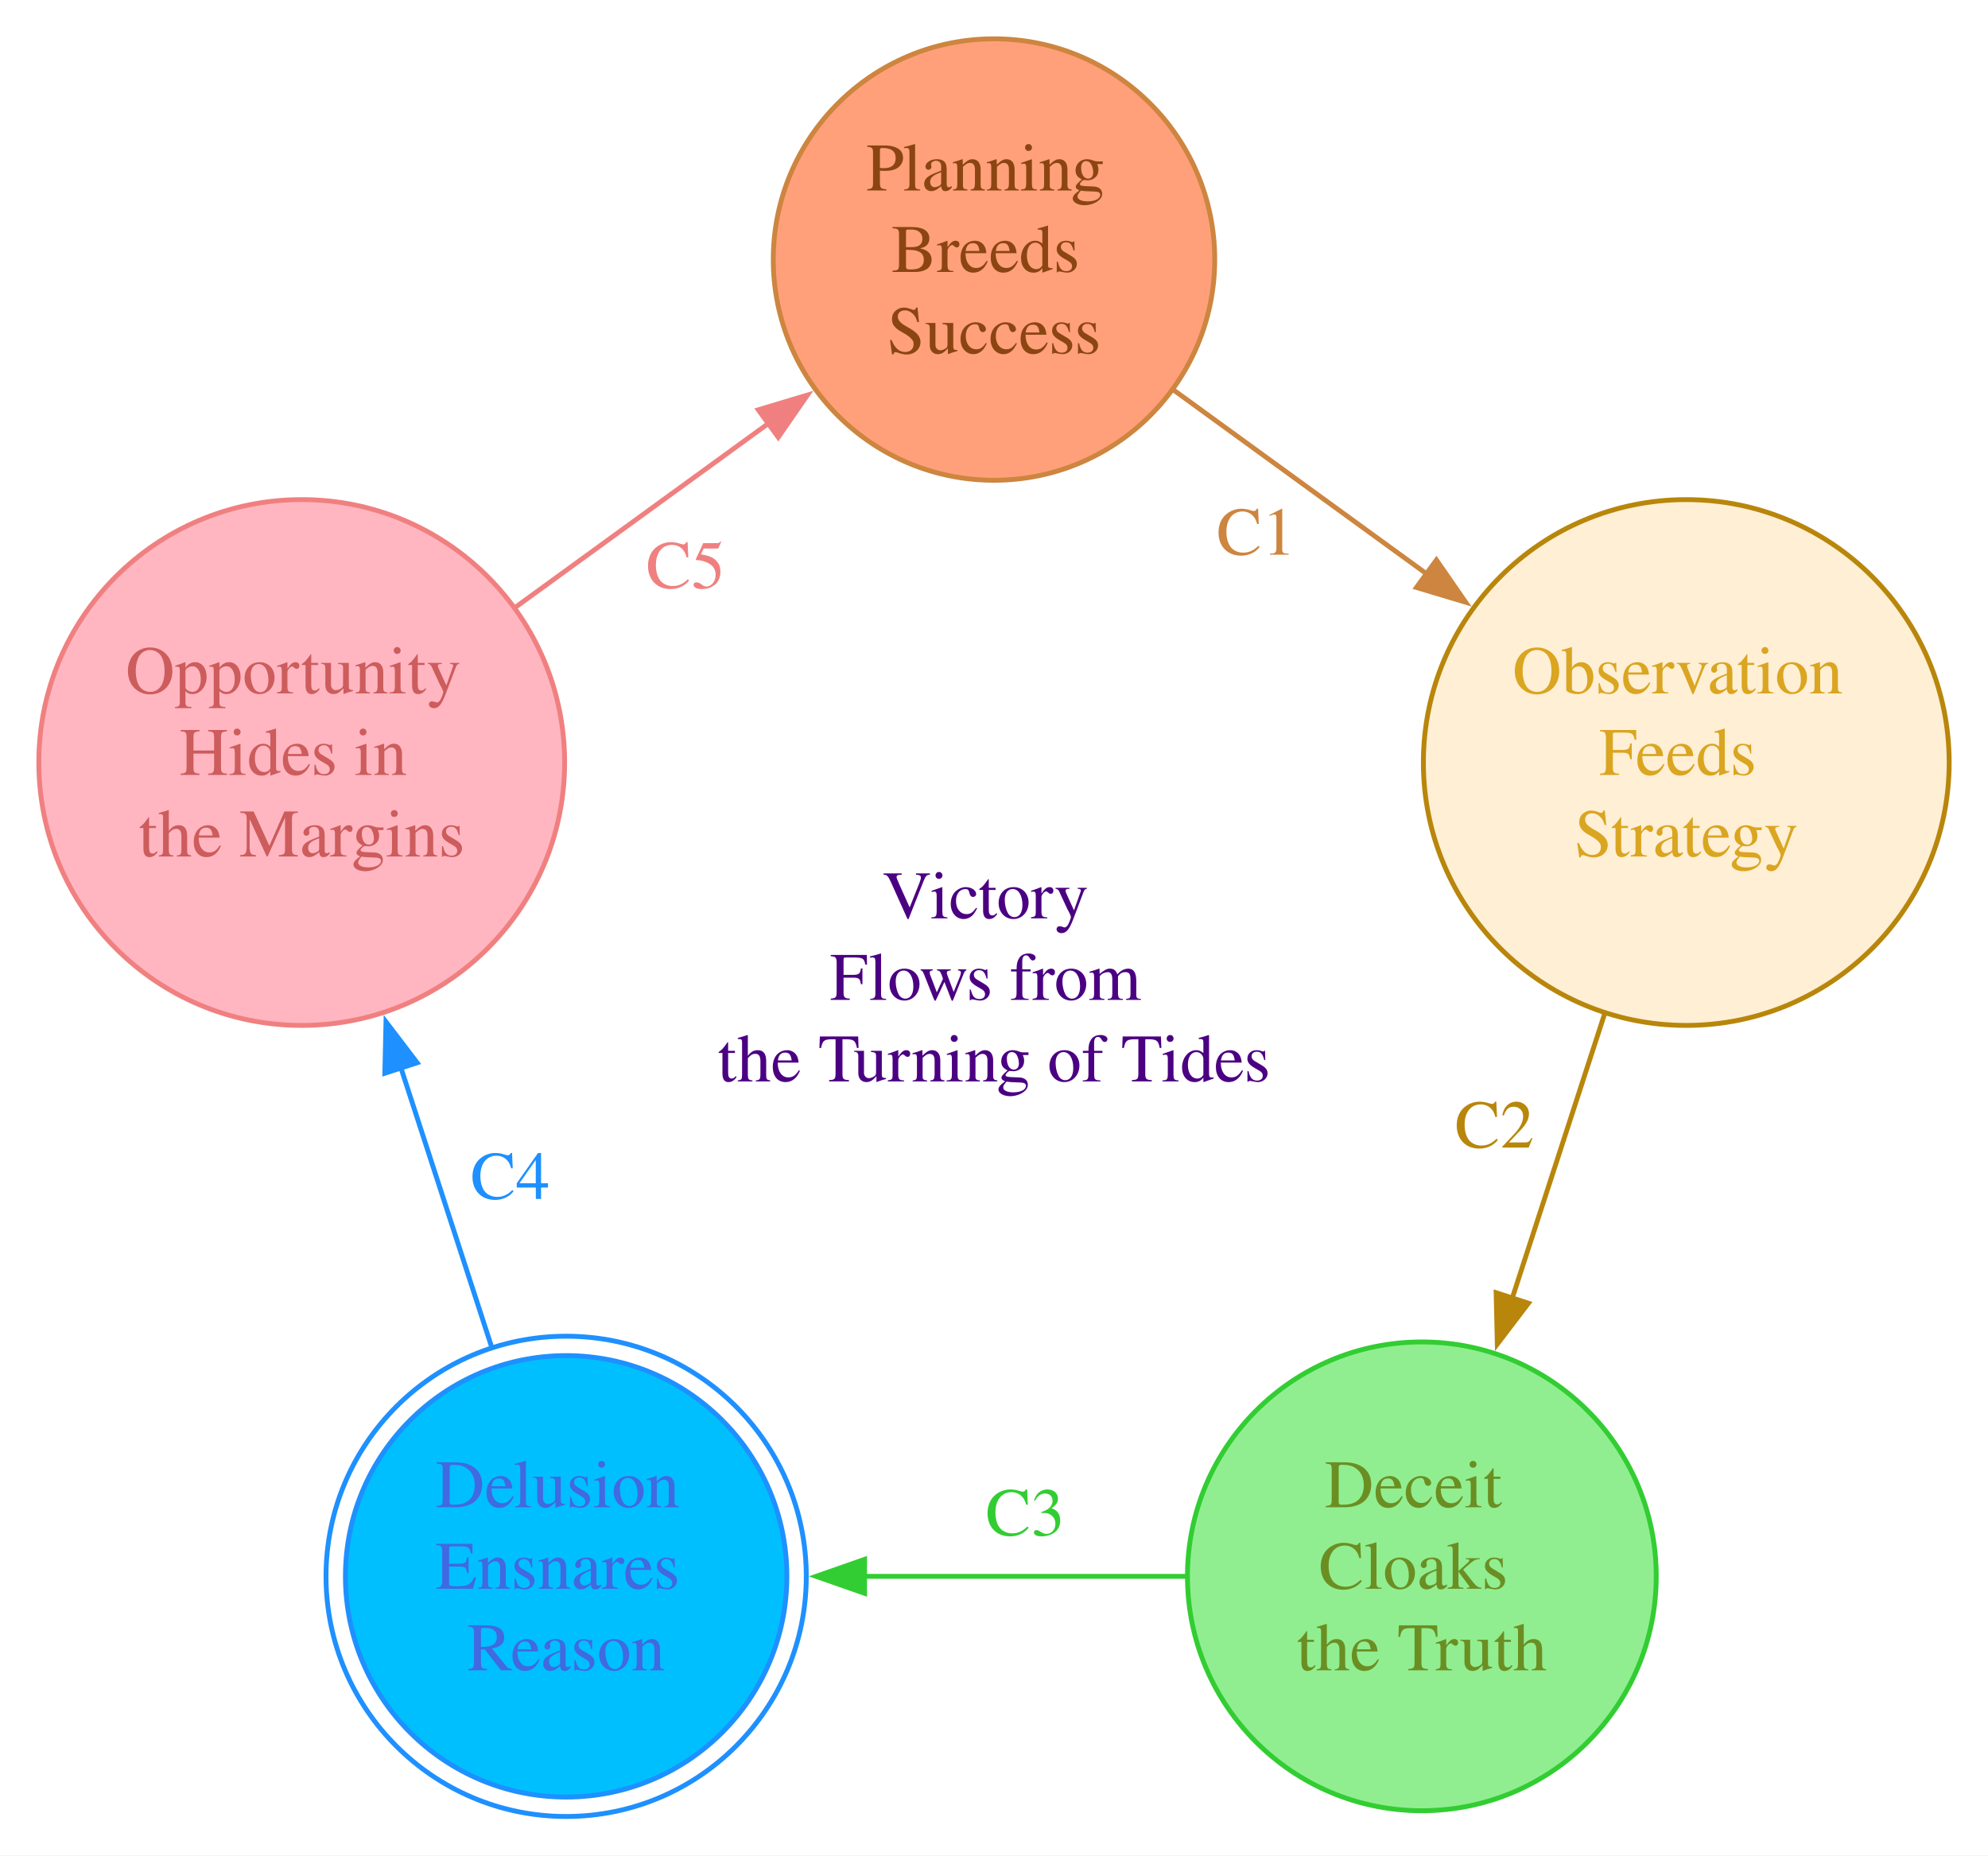
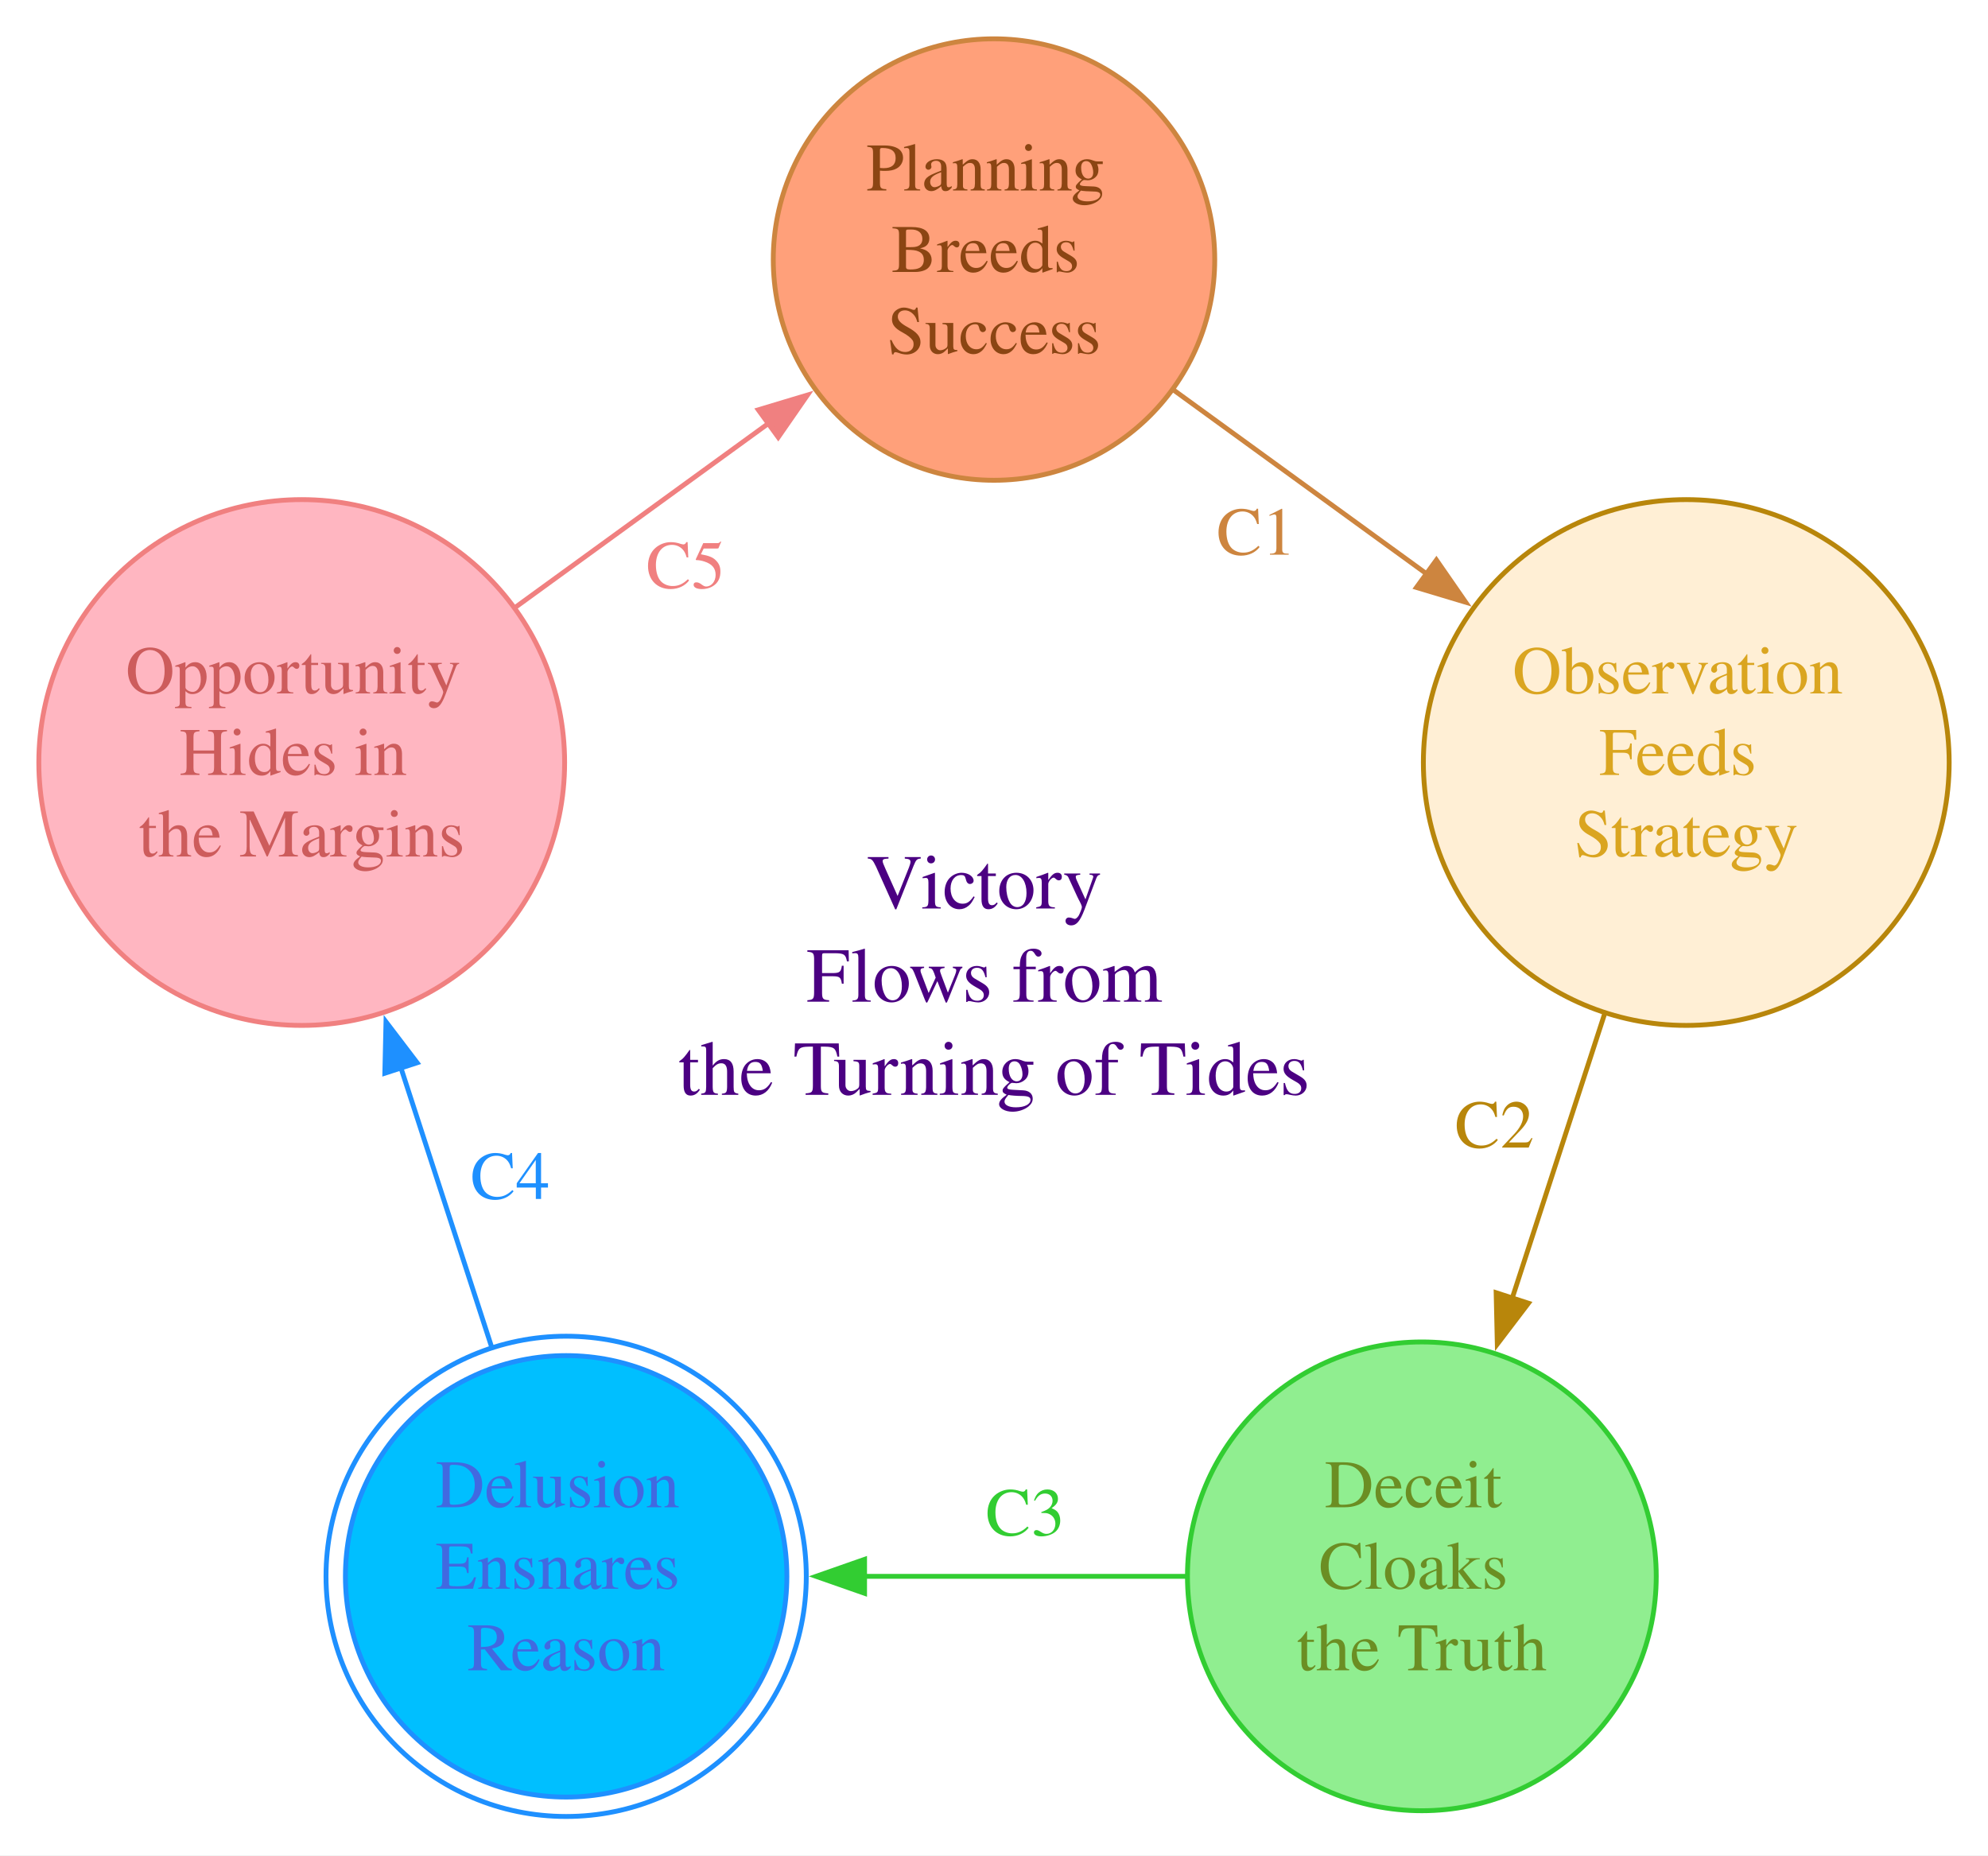
<svg xmlns="http://www.w3.org/2000/svg" width="409.67" height="382.322" viewBox="0 0 409.67 382.322">
  <g id="graph0" class="graph" transform="translate(204.8349,203.4845) scale(1.0)">
    <rect x="-204.835" y="-203.485" width="409.67" height="382.322" fill="white" />
    <g class="node" id="node_0">
      <circle cx="9.184850993605149e-15" cy="-150" r="45.485" fill="lightsalmon" stroke="peru" />
      <text x="9.184850993605149e-15" y="-150" text-anchor="middle" dominant-baseline="central" fill="saddlebrown" font-family="Times,serif" font-size="14">
        <tspan x="9.184850993605149e-15" dy="-1.2em">Planning</tspan>
        <tspan x="9.184850993605149e-15" dy="1.2em">Breeds</tspan>
        <tspan x="9.184850993605149e-15" dy="1.2em">Success</tspan>
      </text>
    </g>
    <g class="node" id="node_1">
      <circle cx="142.658" cy="-46.353" r="54.176" fill="papayawhip" stroke="darkgoldenrod" />
      <text x="142.658" y="-46.353" text-anchor="middle" dominant-baseline="central" fill="goldenrod" font-family="Times,serif" font-size="14">
        <tspan x="142.658" dy="-1.2em">Observation</tspan>
        <tspan x="142.658" dy="1.2em">Feeds</tspan>
        <tspan x="142.658" dy="1.2em">Strategy</tspan>
      </text>
    </g>
    <g class="node" id="node_2">
      <circle cx="88.168" cy="121.353" r="48.302" fill="lightgreen" stroke="limegreen" />
      <text x="88.168" y="121.353" text-anchor="middle" dominant-baseline="central" fill="olivedrab" font-family="Times,serif" font-size="14">
        <tspan x="88.168" dy="-1.2em">Deceit</tspan>
        <tspan x="88.168" dy="1.2em">Cloaks</tspan>
        <tspan x="88.168" dy="1.2em">the Truth</tspan>
      </text>
    </g>
    <g class="node" id="node_3">
      <circle cx="-88.168" cy="121.353" r="45.485" fill="deepskyblue" stroke="dodgerblue" />
      <circle cx="-88.168" cy="121.353" r="49.485" fill="none" stroke="dodgerblue" />
      <text x="-88.168" y="121.353" text-anchor="middle" dominant-baseline="central" fill="royalblue" font-family="Times,serif" font-size="14">
        <tspan x="-88.168" dy="-1.2em">Delusion</tspan>
        <tspan x="-88.168" dy="1.2em">Ensnares</tspan>
        <tspan x="-88.168" dy="1.2em">Reason</tspan>
      </text>
    </g>
    <g class="node" id="node_4">
      <circle cx="-142.658" cy="-46.353" r="54.176" fill="lightpink" stroke="lightcoral" />
      <text x="-142.658" y="-46.353" text-anchor="middle" dominant-baseline="central" fill="indianred" font-family="Times,serif" font-size="14">
        <tspan x="-142.658" dy="-1.2em">Opportunity</tspan>
        <tspan x="-142.658" dy="1.2em">Hides in</tspan>
        <tspan x="-142.658" dy="1.2em">the Margins</tspan>
      </text>
    </g>
    <g class="node" id="node_c">
-       <text x="0" y="0" text-anchor="middle" dominant-baseline="central" fill="indigo" font-family="Times,serif" font-size="14">
+       <text x="0" y="0" text-anchor="middle" dominant-baseline="central" fill="indigo" font-family="Times,serif" font-size="16">
        <tspan x="0" dy="-1.2em">Victory</tspan>
        <tspan x="0" dy="1.2em">Flows from</tspan>
        <tspan x="0" dy="1.2em">the Turning of Tides</tspan>
      </text>
    </g>
    <g class="edge" id="edge1">
      <line x1="37.04" y1="-123.089" x2="89.11" y2="-85.258" stroke="peru" />
      <polygon points="97.2,-79.38 87.052,-82.427 91.167,-88.09 97.2,-79.38" fill="peru" stroke="peru" />
      <text x="54.044" y="-91.743" text-anchor="middle" dominant-baseline="central" fill="peru" font-family="Times,serif" font-size="14">C1</text>
    </g>
    <g class="edge" id="edge2">
      <line x1="125.824" y1="5.458" x2="106.806" y2="63.989" stroke="darkgoldenrod" />
      <polygon points="103.716,73.5 103.478,62.907 110.135,65.071 103.716,73.5" fill="darkgoldenrod" stroke="darkgoldenrod" />
      <text x="103.133" y="30.44" text-anchor="middle" dominant-baseline="central" fill="darkgoldenrod" font-family="Times,serif" font-size="14">C2</text>
    </g>
    <g class="edge" id="edge3">
      <line x1="39.566" y1="121.353" x2="-26.67" y2="121.353" stroke="limegreen" />
      <polygon points="-36.67,121.353 -26.67,117.853 -26.67,124.853 -36.67,121.353" fill="limegreen" stroke="limegreen" />
      <text x="6.448" y="110.353" text-anchor="middle" dominant-baseline="central" fill="limegreen" font-family="Times,serif" font-size="14">C3</text>
    </g>
    <g class="edge" id="edge4">
      <line x1="-103.552" y1="74.005" x2="-122.205" y2="16.598" stroke="dodgerblue" />
      <polygon points="-125.295,7.087 -118.876,15.516 -125.533,17.679 -125.295,7.087" fill="dodgerblue" stroke="dodgerblue" />
      <text x="-99.696" y="41.018" text-anchor="middle" dominant-baseline="central" fill="dodgerblue" font-family="Times,serif" font-size="14">C4</text>
    </g>
    <g class="edge" id="edge5">
      <line x1="-98.586" y1="-78.373" x2="-46.517" y2="-116.203" stroke="lightcoral" />
      <polygon points="-38.427,-122.081 -44.46,-113.372 -48.574,-119.035 -38.427,-122.081" fill="lightcoral" stroke="lightcoral" />
      <text x="-63.52" y="-84.858" text-anchor="middle" dominant-baseline="central" fill="lightcoral" font-family="Times,serif" font-size="14">C5</text>
    </g>
  </g>
</svg>
